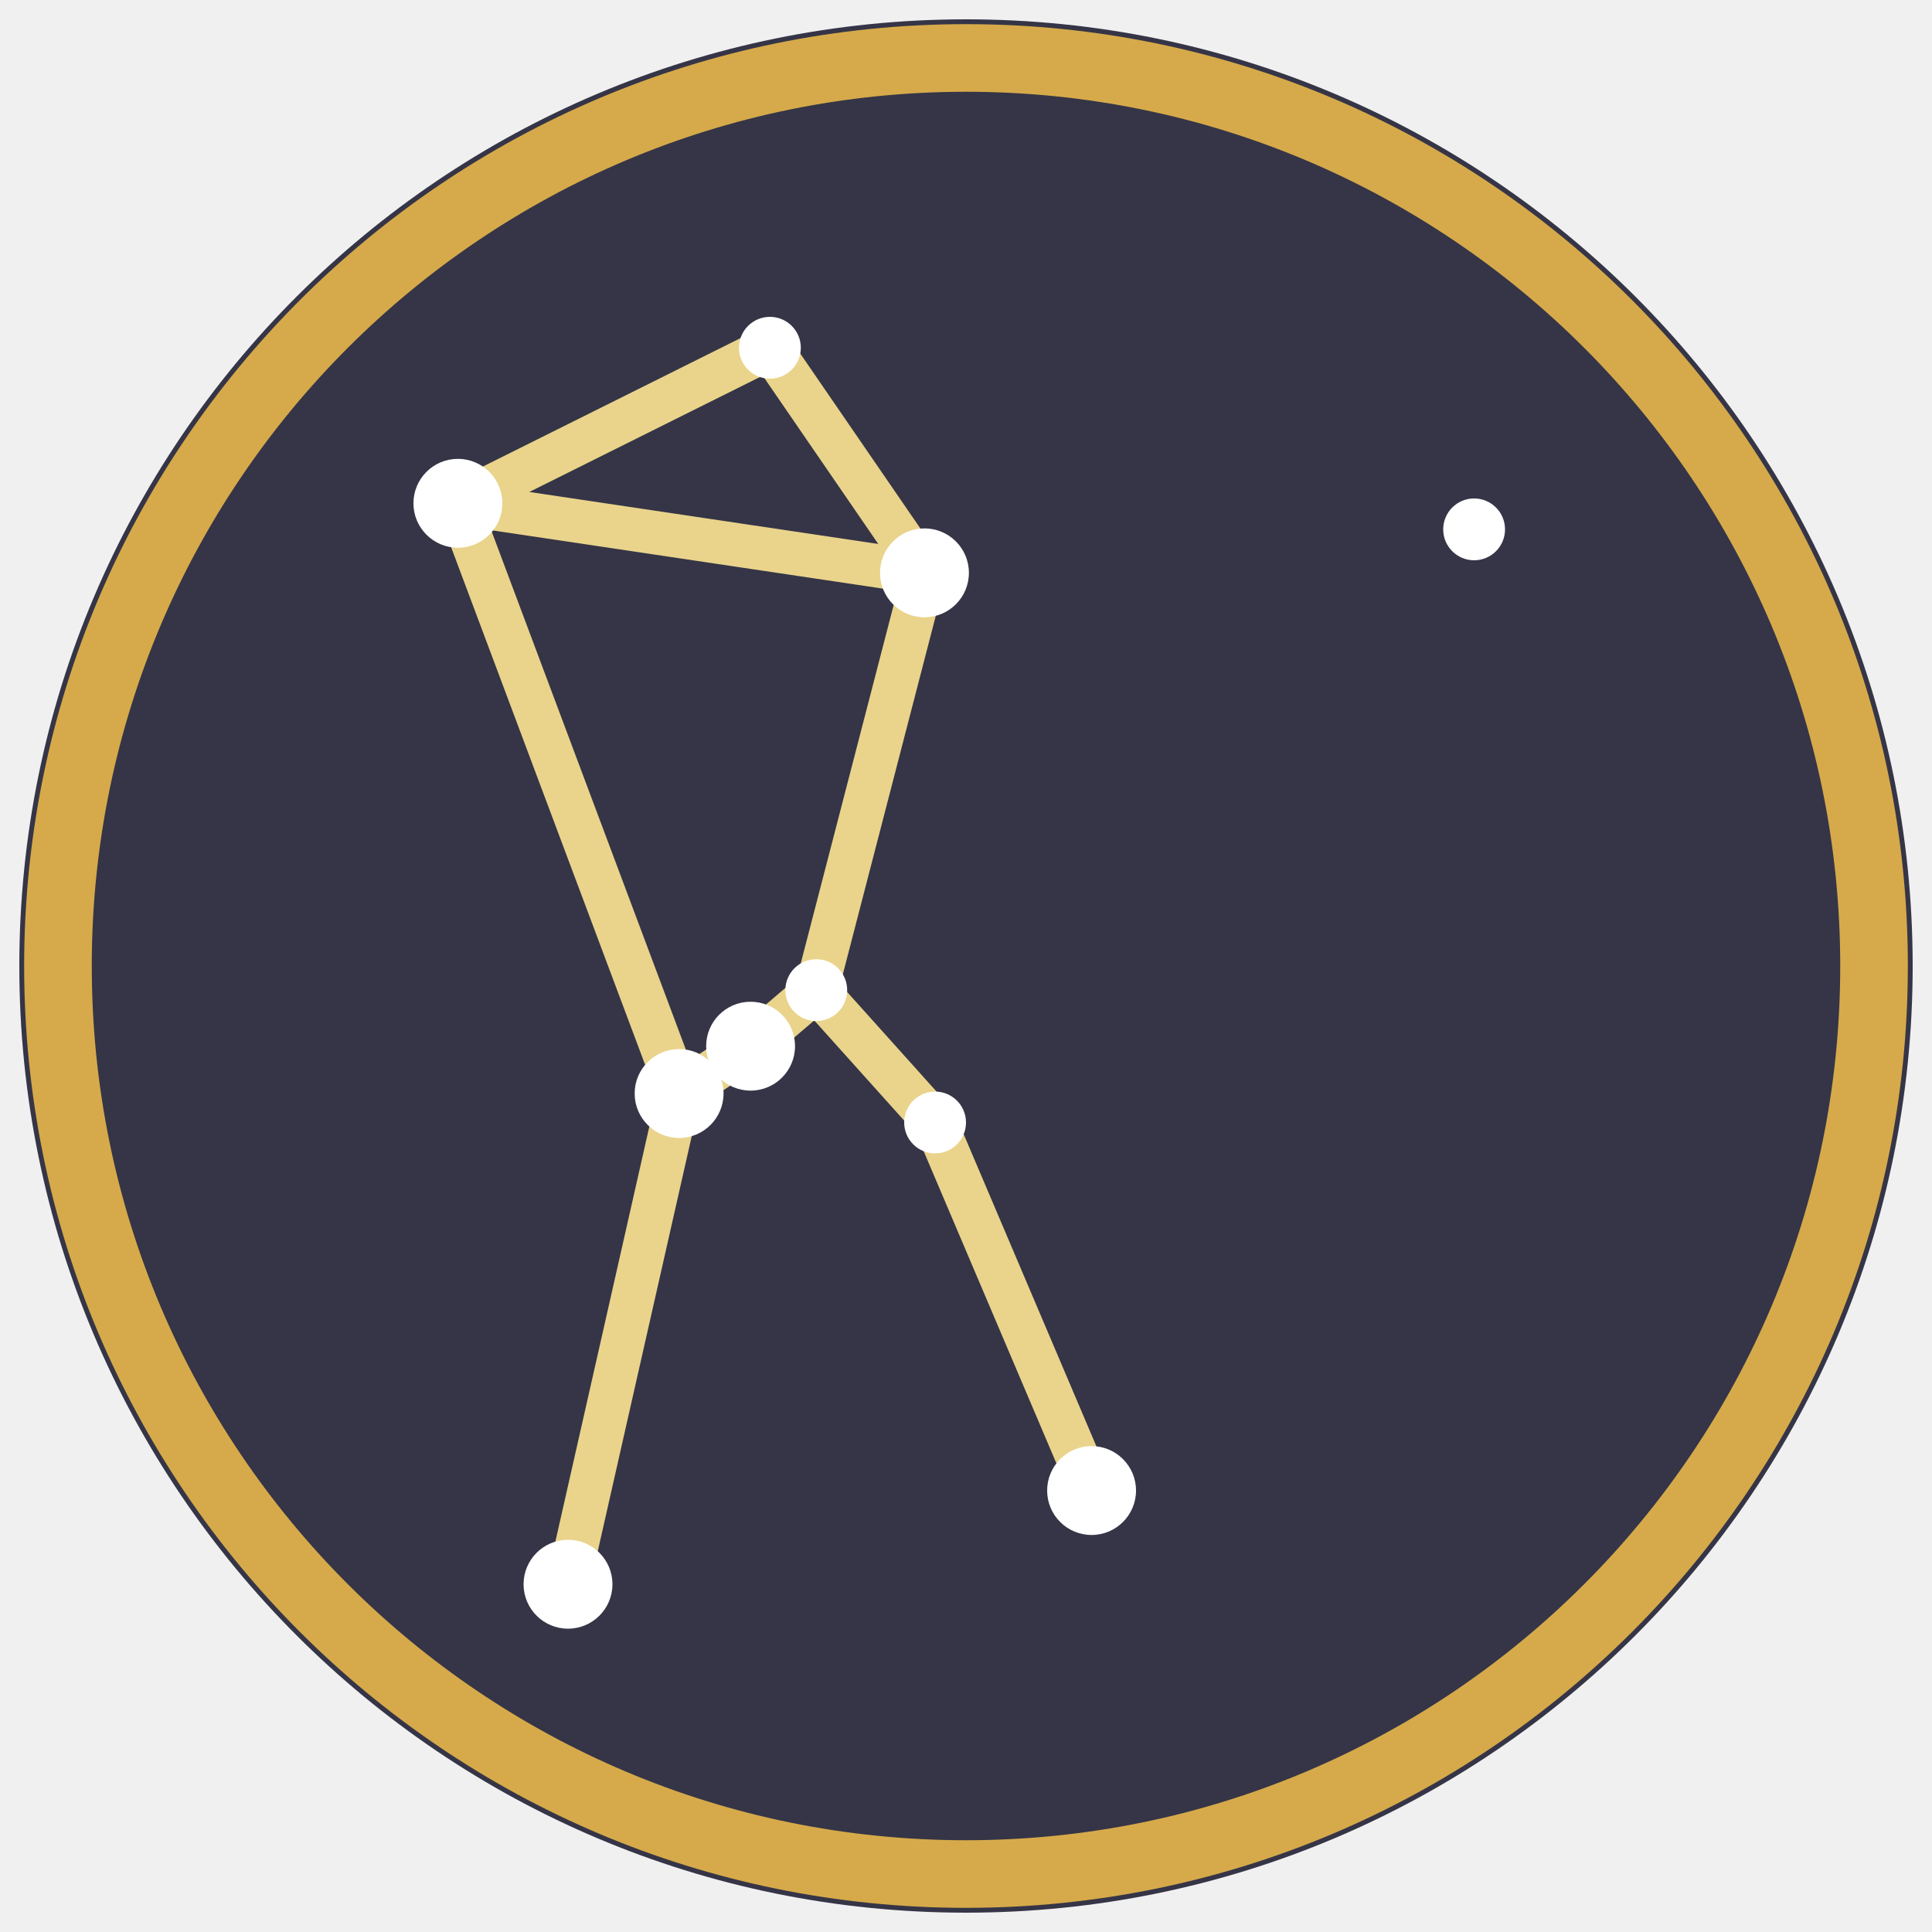
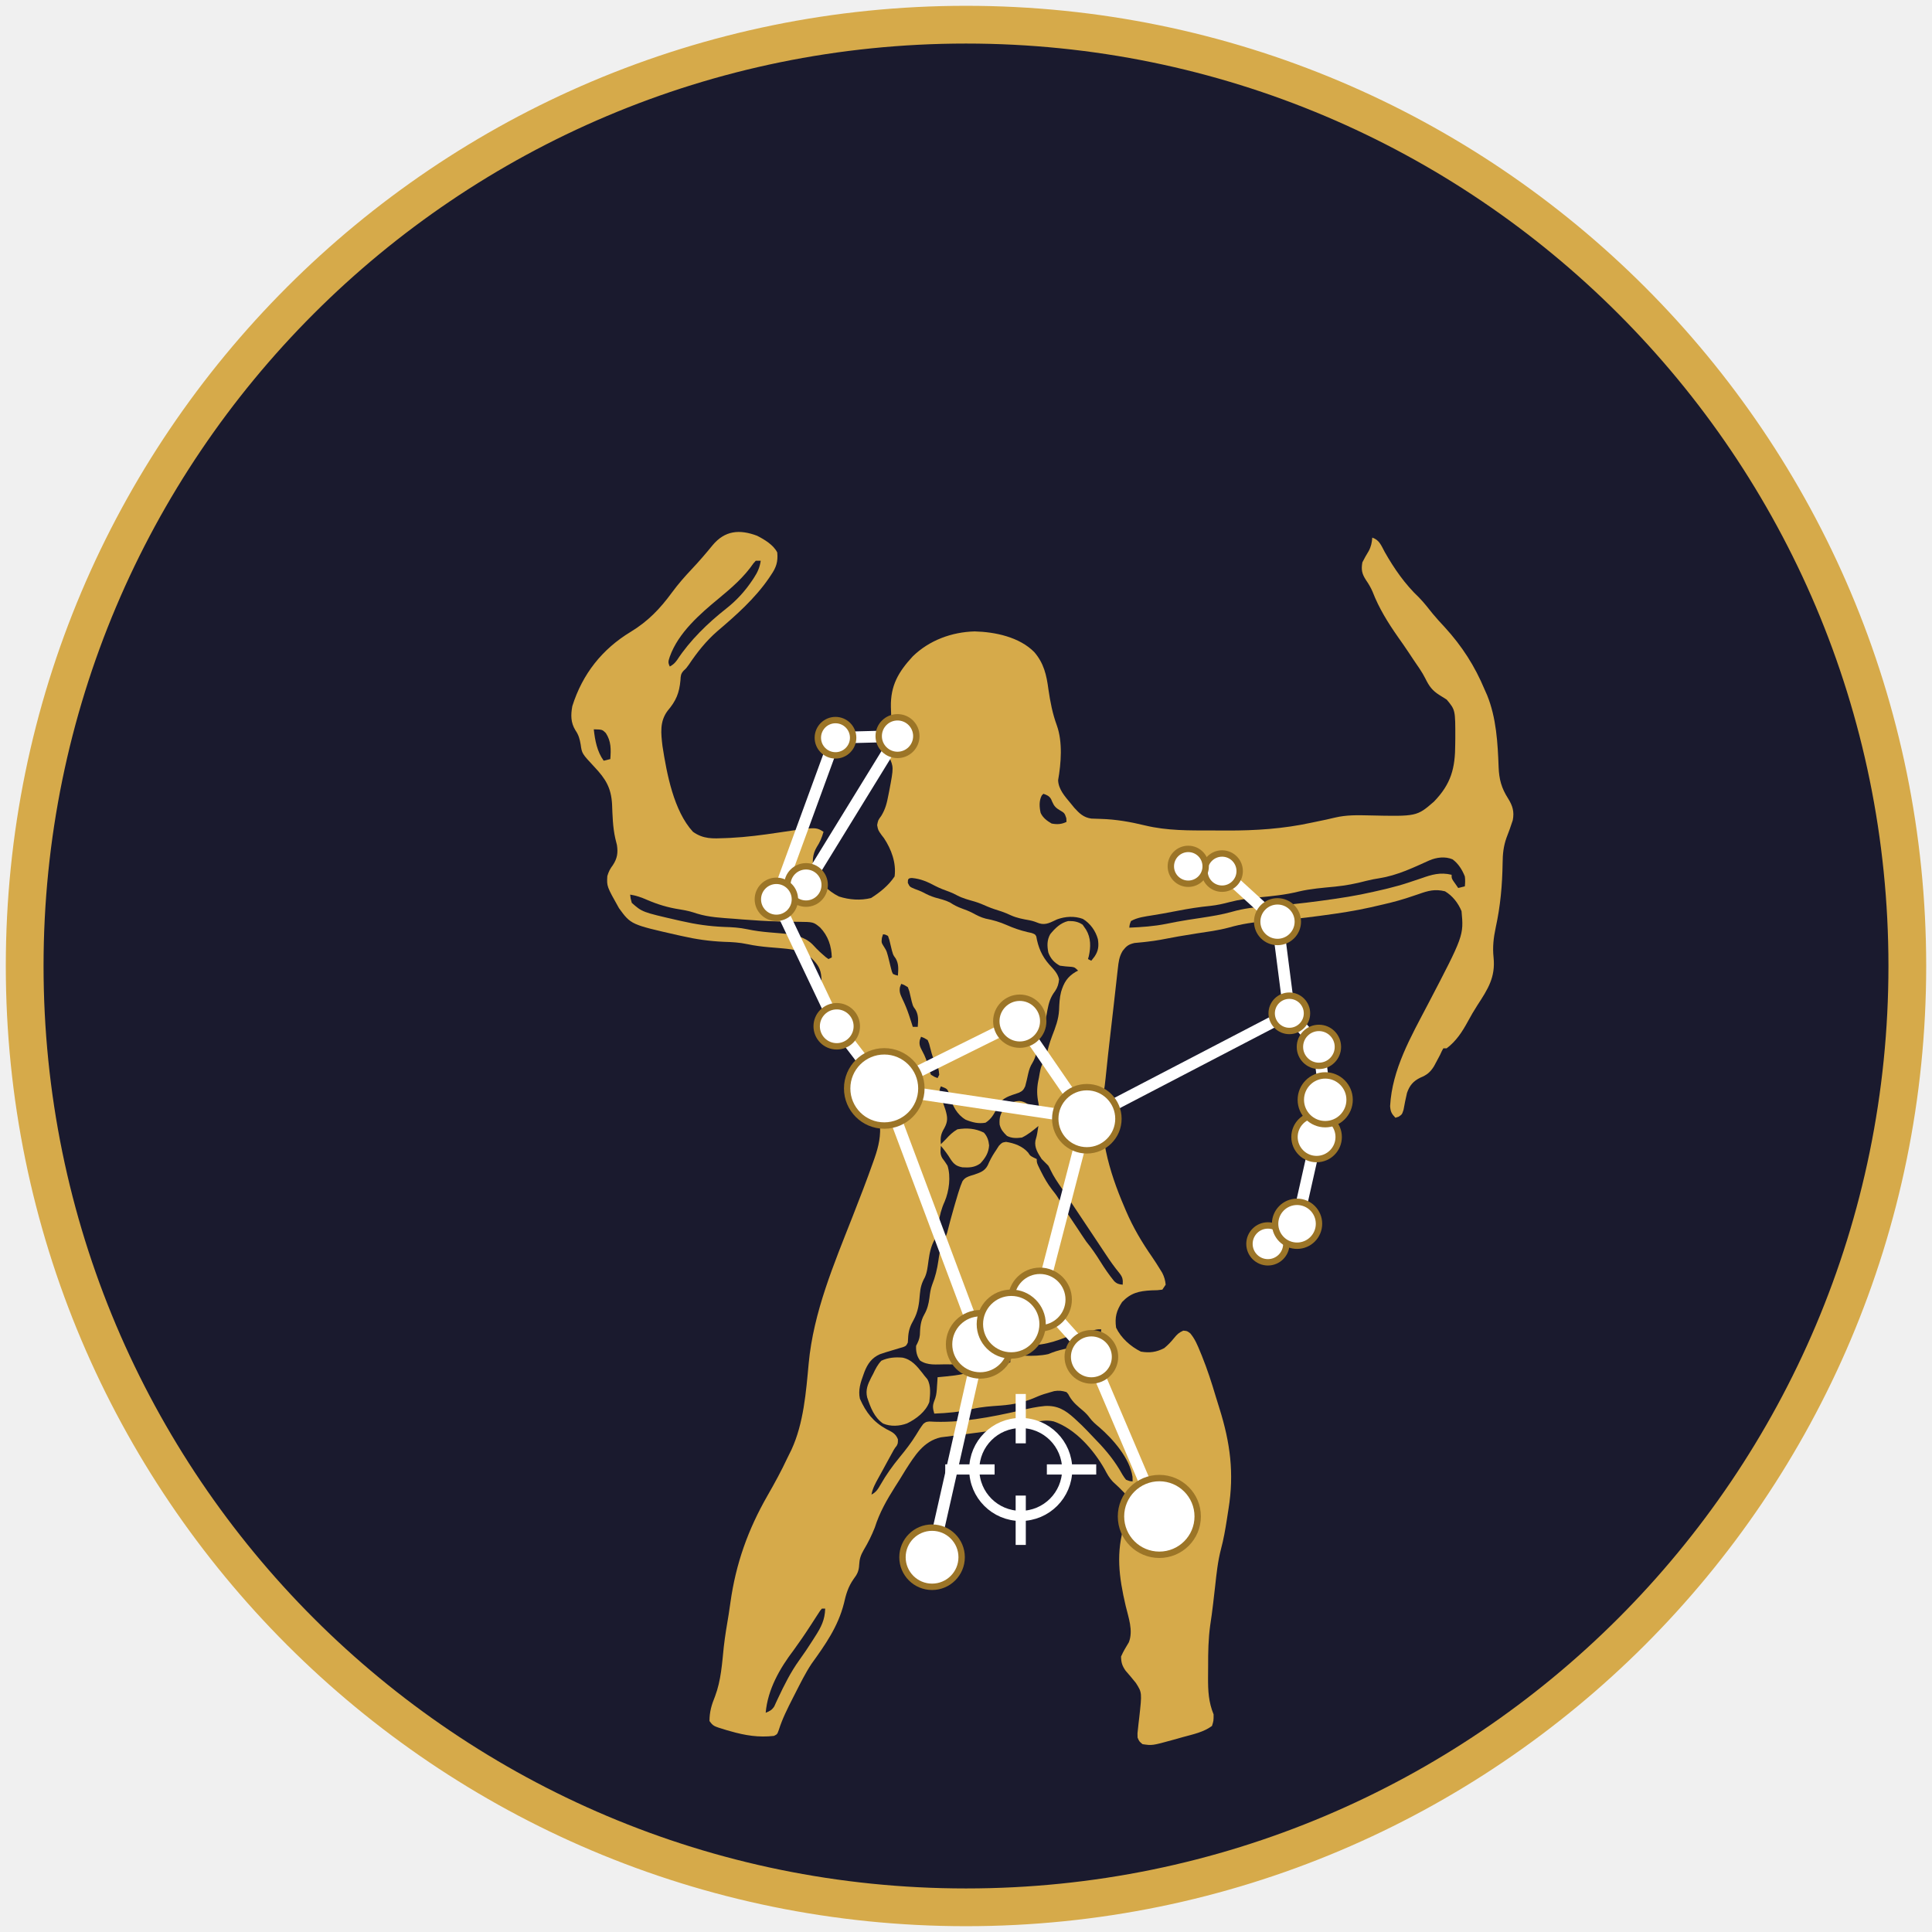
- <svg xmlns="http://www.w3.org/2000/svg" viewBox="0 0 200 200" role="img" aria-label="Midnight Orion mission mark">
-   <circle cx="100" cy="100" r="98" fill="#353547" />
-   <circle cx="100" cy="100" r="94" fill="none" stroke="#d6aa4a" stroke-width="7" />
-   <g stroke="#f3dc8f" stroke-width="4.5" stroke-linecap="round" opacity="0.95">
-     <line x1="47.4" y1="52.1" x2="95.7" y2="59.3" />
-     <line x1="113.0" y1="154.3" x2="96.8" y2="116.2" />
-     <line x1="96.8" y1="116.2" x2="84.5" y2="102.5" />
-     <line x1="84.5" y1="102.5" x2="95.7" y2="59.3" />
-     <line x1="95.7" y1="59.3" x2="79.7" y2="36.0" />
-     <line x1="79.7" y1="36.0" x2="47.4" y2="52.1" />
-     <line x1="47.4" y1="52.1" x2="70.3" y2="113.2" />
-     <line x1="70.3" y1="113.2" x2="58.8" y2="164.0" />
-     <line x1="70.3" y1="113.2" x2="77.7" y2="108.3" />
-     <line x1="77.7" y1="108.3" x2="84.5" y2="102.5" />
+ <svg xmlns="http://www.w3.org/2000/svg" viewBox="16.729 16.729 66.542 66.542" role="img" aria-label="Midnight Orion mission image">
+   <defs>
+     <clipPath id="mi-midnight-orion">
+       <circle cx="50.0" cy="50.0" r="32.671" />
+     </clipPath>
+   </defs>
+   <g clip-path="url(#mi-midnight-orion)">
+     <g>
+       <path fill-rule="evenodd" fill="#d6aa4a" d="M43.800 1.750 a6.2 6.2 0 1 0 12.4 0 a6.2 6.2 0 1 0 -12.4 0 Z M46.600 1.750 a3.4 3.4 0 1 1 6.8 0 a3.4 3.4 0 1 1 -6.8 0 Z" />
+       <path fill="#d6aa4a" d="M 44.207 3.960 L 44.252 4.095 L 44.285 4.233 L 44.305 4.374 L 44.312 4.516 L 44.307 4.658 L 44.290 4.799 L 44.260 4.937 L 44.217 5.073 L 44.163 5.204 L 44.098 5.330 L 44.021 5.450 L 43.935 5.563 L 43.838 5.667 L 43.733 5.762 L 43.620 5.848 L 43.499 5.923 L 43.373 5.988 L 43.241 6.041 L 43.105 6.081 L 42.966 6.110 L 42.966 6.110 L 43.082 6.092 L 43.199 6.073 L 43.315 6.056 L 43.432 6.038 L 43.549 6.021 L 43.665 6.004 L 43.782 5.987 L 43.899 5.971 L 44.016 5.955 L 44.133 5.939 L 44.250 5.923 L 44.367 5.908 L 44.484 5.894 L 44.601 5.879 L 44.718 5.865 L 44.835 5.851 L 44.953 5.837 L 45.070 5.824 L 45.187 5.811 L 45.304 5.799 L 45.304 5.799 L 45.235 5.717 L 45.167 5.633 L 45.100 5.549 L 45.035 5.463 L 44.971 5.377 L 44.909 5.289 L 44.848 5.200 L 44.789 5.110 L 44.732 5.019 L 44.676 4.927 L 44.622 4.834 L 44.569 4.740 L 44.518 4.646 L 44.468 4.550 L 44.421 4.454 L 44.374 4.356 L 44.330 4.258 L 44.287 4.160 L 44.246 4.060 L 44.207 3.960 Z M 55.793 3.960 L 55.748 4.095 L 55.715 4.233 L 55.695 4.374 L 55.688 4.516 L 55.693 4.658 L 55.710 4.799 L 55.740 4.937 L 55.783 5.073 L 55.837 5.204 L 55.902 5.330 L 55.979 5.450 L 56.065 5.563 L 56.162 5.667 L 56.267 5.762 L 56.380 5.848 L 56.501 5.923 L 56.627 5.988 L 56.759 6.041 L 56.895 6.081 L 57.034 6.110 L 57.034 6.110 L 56.918 6.092 L 56.801 6.073 L 56.685 6.056 L 56.568 6.038 L 56.451 6.021 L 56.335 6.004 L 56.218 5.987 L 56.101 5.971 L 55.984 5.955 L 55.867 5.939 L 55.750 5.923 L 55.633 5.908 L 55.516 5.894 L 55.399 5.879 L 55.282 5.865 L 55.165 5.851 L 55.047 5.837 L 54.930 5.824 L 54.813 5.811 L 54.696 5.799 L 54.696 5.799 L 54.765 5.717 L 54.833 5.633 L 54.900 5.549 L 54.965 5.463 L 55.029 5.377 L 55.091 5.289 L 55.152 5.200 L 55.211 5.110 L 55.268 5.019 L 55.324 4.927 L 55.378 4.834 L 55.431 4.740 L 55.482 4.646 L 55.532 4.550 L 55.579 4.454 L 55.626 4.356 L 55.670 4.258 L 55.713 4.160 L 55.754 4.060 L 55.793 3.960 Z" />
+       <circle cx="50.0" cy="50.0" r="44.45" fill="#d6aa4a" />
+       <circle cx="50.0" cy="50.0" r="40.894" fill="#1a1a2e" />
+       <circle cx="50.0" cy="50.0" r="32.671" fill="#d6aa4a" />
+       <circle cx="50.0" cy="50.0" r="32.004" fill="#1a1a2e" />
+     </g>
+     <defs>
+       <clipPath id="field">
+         <circle cx="50.0" cy="50.0" r="31.804" />
+       </clipPath>
+       <path id="topArc" d="M13.800 50.000 A36.200 36.200 0 0 1 86.200 50.000" fill="none" />
+       <path id="botArc" d="M11.950 50.000 A38.050 38.050 0 0 0 88.050 50.000" fill="none" />
+     </defs>
+     <g clip-path="url(#field)">
+       <g transform="translate(17.996 17.996) scale(0.056927)" fill="#d6aa4a" fill-rule="evenodd" stroke="none" stroke-width="7.38" stroke-linejoin="round">
+         <path d="M0 0 C4.47 2.28 9.92 5.53 12.21 10.12 C12.74 15.79 11.55 19.23 8.4 23.81 C8 24.42 7.59 25.02 7.18 25.64 C-1.34 38.04 -12.65 48.06 -24.04 57.75 C-30.83 63.67 -36.26 70.49 -41.25 77.96 C-42.79 80.12 -42.79 80.12 -44.45 81.65 C-46.2 83.58 -46.21 84.81 -46.35 87.38 C-47.05 95.2 -49.05 99.94 -54.13 105.91 C-59.04 112.47 -58.13 119.59 -57.22 127.33 C-54.64 143.89 -50.46 166.44 -38.79 179.12 C-32.45 183.61 -26.84 183.24 -19.35 182.94 C-18.83 182.92 -18.83 182.92 -16.19 182.81 C-6.38 182.32 3.27 181.05 12.97 179.59 C35.5 176.19 35.5 176.19 40.21 179.12 C39.19 182.63 38.1 185.3 36.09 188.38 C33.48 192.82 33.32 197.11 34.21 202.12 C36.91 209.03 42.93 215.04 49.56 218.27 C55.81 220.29 62.6 220.78 68.96 219.19 C74.47 215.69 79.57 211.58 83.21 206.12 C84.27 197.96 81.28 189.75 76.77 182.95 C76.31 182.37 75.86 181.79 75.4 181.19 C73.21 178.12 73.21 178.12 72.65 175.06 C73.21 172.12 73.21 172.12 75.11 169.52 C77.68 165.37 78.55 161.63 79.46 156.88 C79.63 156.03 79.8 155.19 79.97 154.32 C82.7 139.92 82.7 139.92 79.65 133.38 C77.98 129.61 78.11 128.03 79.21 124.12 C79.56 123.36 79.9 122.59 80.26 121.8 C81.32 118.81 81.38 116.67 81.27 113.52 C81.24 112.45 81.22 111.39 81.19 110.29 C81.12 108.07 81.04 105.86 80.96 103.65 C80.69 90.59 85.5 82.43 94.14 73.03 C104.14 63.24 117.8 58.25 131.65 57.88 C144.02 58.19 158.67 61.26 167.69 70.37 C173.51 77.1 175.15 84.32 176.27 92.94 C177.4 100.59 178.72 107.57 181.39 114.82 C184.95 124.85 183.95 137.58 182.14 147.88 C182.32 153.41 186.27 157.73 189.65 161.81 C190.41 162.74 191.17 163.68 191.96 164.64 C195.05 168.05 197.58 170.45 202.21 171.12 C204.07 171.2 205.93 171.27 207.79 171.31 C217.12 171.57 225.83 173.1 234.89 175.31 C248.18 178.49 261.51 178.31 275.1 178.31 C278.18 178.31 281.25 178.33 284.33 178.35 C301.6 178.4 318.43 177.3 335.34 173.62 C336.35 173.41 337.37 173.2 338.42 172.98 C339.43 172.77 340.43 172.56 341.47 172.34 C342.44 172.14 343.42 171.94 344.42 171.73 C346.17 171.35 347.91 170.95 349.64 170.52 C356.57 168.88 363.27 169.03 370.36 169.2 C399.12 169.85 399.12 169.85 409.5 160.89 C419.96 150.08 422.39 140.63 422.4 125.88 C422.41 124.78 422.42 123.69 422.44 122.56 C422.47 105.4 422.47 105.4 417.21 99.12 C415.77 98.18 414.31 97.27 412.84 96.38 C408.5 93.64 406.61 91.03 404.38 86.48 C402.38 82.45 399.74 78.84 397.21 75.12 C396.23 73.65 395.25 72.17 394.27 70.69 C392.18 67.54 390.03 64.45 387.84 61.38 C381.68 52.58 376.26 43.88 372.38 33.84 C371.27 31.25 369.99 29.13 368.4 26.81 C365.98 23.08 365.42 20.64 366.21 16.12 C367.37 13.76 368.67 11.53 370.03 9.28 C371.49 6.61 371.98 4.15 372.21 1.12 C376.59 2.59 377.66 6.02 379.77 9.88 C385.53 20 391.96 29.28 400.45 37.34 C403.49 40.43 406.12 43.87 408.83 47.25 C411.16 50.06 413.59 52.72 416.09 55.38 C426.58 66.88 434.21 78.78 440.21 93.12 C440.7 94.24 441.2 95.36 441.71 96.5 C447.26 110.19 448.12 125.38 448.65 140 C448.93 147.41 450.39 152.7 454.36 158.93 C457.16 163.42 458.2 166.95 457.21 172.12 C456.06 175.72 454.78 179.24 453.4 182.76 C451.61 187.81 451.1 192.58 451.07 197.92 C450.87 211.41 449.75 223.96 446.87 237.14 C445.57 243.33 444.93 248.83 445.59 255.12 C446.82 267.13 442.18 274.27 435.83 284.02 C433.76 287.22 431.87 290.48 430.06 293.83 C426.64 300.13 423 305.75 417.21 310.12 C416.55 310.12 415.89 310.12 415.21 310.12 C414.24 311.84 414.24 311.84 413.21 314.12 C412.41 315.65 411.6 317.17 410.77 318.69 C410.36 319.45 409.95 320.22 409.53 321 C407.28 324.62 405.19 326.28 401.27 327.88 C396.95 330 394.79 332.58 393.21 337.12 C392.42 340.52 391.72 343.9 391.12 347.33 C390.21 350.12 390.21 350.12 388.12 351.51 C387.8 351.61 387.8 351.61 386.21 352.12 C383.91 349.73 383.23 348.44 383 345.08 C384.21 322.76 395.59 303.14 405.7 283.8 C427.58 241.91 427.58 241.91 426.21 227.12 C424.15 222.19 420.82 217.87 416.21 215.12 C410.08 213.61 406.01 214.77 400.27 216.81 C398.58 217.38 396.89 217.94 395.2 218.5 C394.36 218.78 393.52 219.06 392.66 219.34 C386.6 221.28 380.41 222.72 374.21 224.12 C373.23 224.35 372.25 224.58 371.24 224.81 C361.7 226.96 352.14 228.4 342.46 229.69 C341.66 229.8 340.85 229.91 340.02 230.02 C329.66 231.42 319.34 232.53 308.9 233.19 C300.69 233.71 293.38 234.8 285.46 237.05 C278.9 238.83 272.14 239.66 265.43 240.69 C258.21 241.8 251.04 243.07 243.88 244.48 C241.25 244.94 238.69 245.32 236.05 245.61 C235.36 245.69 234.68 245.77 233.97 245.85 C232.09 246.05 230.2 246.23 228.32 246.4 C224.7 247.24 223.48 248.22 221.21 251.12 C219.05 254.65 218.7 257.97 218.25 262.04 C218.17 262.72 218.09 263.4 218.01 264.1 C217.76 266.31 217.52 268.53 217.27 270.75 C217.1 272.29 216.93 273.83 216.75 275.37 C216.4 278.48 216.05 281.59 215.7 284.7 C215.14 289.75 214.55 294.8 213.96 299.85 C212.86 309.28 211.8 318.72 210.86 328.17 C210.55 331.15 210.22 334.1 209.68 337.05 C206.04 360.87 212.87 384.44 222.21 406.12 C222.37 406.51 222.37 406.51 223.19 408.44 C227.51 418.53 232.82 427.48 239.08 436.48 C240.71 438.86 242.26 441.29 243.77 443.75 C244.23 444.48 244.68 445.22 245.15 445.98 C246.35 448.41 246.96 450.42 247.21 453.12 C246.55 454.12 245.89 455.11 245.21 456.12 C242.23 456.5 242.23 456.5 238.59 456.56 C231.05 456.96 226.09 458.1 220.84 463.62 C217.4 468.91 216.35 472.82 217.21 479.12 C220.24 485.44 225.98 490.51 232.21 493.62 C237.52 494.51 241.55 493.99 246.34 491.5 C248.71 489.54 250.37 487.8 252.27 485.44 C254.17 483.15 255.07 482.19 257.84 480.94 C260.21 481.12 260.21 481.12 262.12 482.6 C264.94 486.01 266.43 489.61 268.09 493.69 C268.43 494.53 268.78 495.37 269.14 496.23 C272.38 504.25 275.02 512.4 277.48 520.69 C278.23 523.2 279.02 525.7 279.81 528.2 C286.27 548.83 288.71 567.22 285.24 588.7 C284.9 590.82 284.57 592.95 284.25 595.07 C283.31 601.16 282.27 607.16 280.67 613.12 C278.74 620.46 277.98 627.92 277.15 635.44 C276.91 637.55 276.66 639.66 276.42 641.76 C276.26 643.17 276.1 644.57 275.94 645.97 C275.43 650.49 274.79 654.99 274.11 659.49 C273.03 667.52 272.87 675.47 272.9 683.57 C272.9 686.02 272.87 688.47 272.85 690.91 C272.82 698.87 273.15 705.67 276.21 713.12 C276.21 717 276.21 717 275.21 720.12 C270.05 723.88 263.96 725.11 257.88 726.77 C255.91 727.31 253.94 727.87 251.98 728.43 C239.04 732 239.04 732 233.21 731.12 C231.2 729.46 231.2 729.46 230.21 727.12 C230.1 724.6 230.1 724.6 230.46 721.75 C230.57 720.7 230.69 719.64 230.8 718.56 C230.94 717.43 231.07 716.29 231.21 715.12 C232.9 699.94 232.9 699.94 229.21 694.12 C227.17 691.59 225.11 689.09 222.95 686.65 C220.87 683.64 220.3 681.78 220.21 678.12 C221.55 675.03 223.22 672.3 224.96 669.42 C227.68 662.26 224.69 654.54 222.99 647.34 C218.9 629.82 216.99 615.05 222.43 597.7 C224.05 592.49 225.02 587.59 224.21 582.12 C222.82 579.64 222.82 579.64 220.96 577.81 C220.66 577.51 220.66 577.51 219.13 575.95 C217.82 574.7 216.49 573.46 215.16 572.23 C212.99 569.88 211.74 567.59 210.27 564.75 C203.53 552.93 192.59 540.33 179.47 535.85 C174.78 534.78 170.98 535.64 166.4 536.81 C164.7 537.21 163.01 537.59 161.31 537.98 C160.45 538.18 159.6 538.37 158.72 538.58 C154.95 539.4 151.15 540.04 147.34 540.62 C146.59 540.74 145.84 540.86 145.07 540.98 C139.98 541.75 134.88 542.43 129.78 543.09 C129.13 543.18 129.13 543.18 125.84 543.61 C123.25 543.95 120.67 544.28 118.08 544.59 C116.89 544.75 115.7 544.9 114.47 545.06 C113.41 545.2 112.35 545.33 111.25 545.46 C100.69 547.76 95.37 556.6 89.84 565.19 C88.62 567.16 87.42 569.14 86.21 571.12 C85.3 572.56 84.39 574 83.47 575.43 C78.39 583.47 74.08 591.01 71.21 600.12 C69.32 604.86 67.15 609.26 64.52 613.62 C62.72 616.76 61.95 619.02 61.77 622.62 C61.58 626.4 60.61 628.3 58.34 631.29 C55.04 636.05 53.79 640.47 52.52 646.06 C48.94 660.1 41.25 670.96 32.89 682.58 C29.21 688.16 26.25 694.18 23.21 700.12 C22.64 701.24 22.07 702.36 21.48 703.51 C18.33 709.72 15.24 715.85 13.15 722.5 C12.21 725.12 12.21 725.12 10.21 726.12 C0.97 727.17 -7.15 725.86 -16.04 723.31 C-16.96 723.05 -17.87 722.79 -18.82 722.52 C-26.49 720.2 -26.49 720.2 -28.79 717.12 C-28.79 711.5 -27.52 707.31 -25.41 702.12 C-21.78 692.46 -21.2 682.38 -20.13 672.17 C-19.39 665.54 -18.25 658.97 -17.15 652.39 C-16.78 650.1 -16.46 647.8 -16.14 645.5 C-12.84 621.86 -5.53 601.4 6.31 580.73 C10.61 573.24 14.72 565.73 18.37 557.9 C19.17 556.21 20.01 554.54 20.85 552.87 C28.18 536.91 29.62 518.14 31.22 500.81 C34.12 469.61 46.55 440.56 57.89 411.64 C62.15 400.77 66.37 389.9 70.25 378.89 C70.53 378.08 70.82 377.26 71.12 376.42 C73.58 369.34 75.08 362.66 74.21 355.12 C72.36 351.5 70.47 349.36 67.46 346.62 C65.21 344.12 65.21 344.12 64.65 341.31 C65.17 338.34 65.87 336.67 67.27 334.06 C68.54 331.65 69.2 330.25 69.46 327.5 C68.04 324.8 66.89 324.11 64.4 322.44 C60.03 319.42 58.8 316.5 57.14 311.57 C56.22 309.16 55.2 307.61 53.59 305.62 C50.88 302.15 50.32 298.77 49.77 294.46 C49.12 291.73 47.91 290.34 46.21 288.12 C45.4 285.76 45.4 285.76 44.77 283.25 C43.85 279.9 43.13 278.01 41.09 275.12 C39.1 271.95 39.01 270.86 38.9 267.25 C38.57 262.03 36.73 259.42 33.11 255.75 C27.84 251.24 22.19 250.22 15.48 249.66 C14.59 249.58 13.71 249.5 12.79 249.42 C10.97 249.27 9.14 249.11 7.31 248.96 C2.84 248.57 -1.5 248.03 -5.89 247.09 C-10.59 246.09 -15.12 245.81 -19.91 245.69 C-28.77 245.32 -37.13 244.12 -45.79 242.12 C-46.55 241.95 -47.32 241.78 -48.1 241.61 C-76.35 235.21 -76.35 235.21 -83.54 225.34 C-90.96 212.14 -90.96 212.14 -90.61 205.93 C-89.81 203.19 -88.93 201.51 -87.23 199.25 C-84.59 195.23 -84.07 191.87 -84.79 187.12 C-85.1 185.8 -85.43 184.48 -85.77 183.16 C-87.33 176.3 -87.45 169.28 -87.74 162.28 C-88.34 152.35 -91.69 147.03 -98.41 139.88 C-105.96 131.79 -105.96 131.79 -106.73 126.31 C-107.31 122.91 -107.96 120.53 -109.91 117.69 C-112.79 112.97 -112.75 108.47 -111.79 103.12 C-105.67 83.66 -93.74 68.59 -76.45 58.13 C-65.98 51.78 -58.7 44.17 -51.48 34.31 C-47.76 29.26 -43.76 24.69 -39.46 20.14 C-35.07 15.49 -30.93 10.66 -26.89 5.71 C-19.46 -3.19 -10.63 -3.99 0 0 Z " transform="translate(435.79,301.88)" />
+       </g>
+       <g transform="translate(17.996 17.996) scale(0.056927)" fill="#1a1a2e">
+         <path d="M0 0 C0.99 0 1.98 0 3 0 C2.43 3.98 1.12 6.93 -1.06 10.25 C-1.37 10.73 -1.69 11.2 -2.01 11.7 C-6.5 18.41 -11.6 24.02 -17.94 29 C-29.01 37.71 -39.83 48.19 -47.55 60 C-48.92 61.89 -49.97 62.89 -52 64 C-53.28 61.43 -52.85 60.7 -52 58 C-46.83 43.54 -33.8 32.23 -22.28 22.72 C-14.52 16.32 -7.13 9.9 -1.4 1.58 C-0.94 1.06 -0.48 0.54 0 0 Z " transform="translate(435.00,317.00)" />
+         <path d="M0 0 C5.11 0.12 5.11 0.12 7.29 2.27 C10.56 7.29 10.42 12.18 10 18 C8.68 18.33 7.36 18.66 6 19 C2.01 13.54 0.7 6.6 0 0 Z " transform="translate(337.00,419.00)" />
+         <path d="M0 0 C2.1 0.72 3.63 1.32 4.72 3.33 C4.94 3.84 5.15 4.35 5.38 4.88 C6.53 7.53 7.63 8.61 10.12 10.06 C12.68 11.56 12.91 11.73 13.88 14.75 C13.9 15.12 13.9 15.12 14 17 C11 18.5 8.29 18.62 5 18 C2.23 16.4 -0.31 14.52 -1.65 11.55 C-2.44 8.02 -2.68 4.31 -1 1.06 C-0.67 0.71 -0.34 0.36 0 0 Z " transform="translate(609.00,458.00)" />
+         <path d="M0 0 C3.5 2.53 5.88 6.37 7.45 10.35 C7.74 12.48 7.66 14.19 7.45 16.35 C6.79 16.51 6.79 16.51 3.45 17.35 C2.78 16.39 2.11 15.43 1.45 14.47 C1.08 13.94 0.71 13.41 0.32 12.86 C-0.55 11.35 -0.55 11.35 -0.55 9.35 C-7.44 7.7 -12.5 9.21 -19.05 11.54 C-21.01 12.2 -22.97 12.85 -24.93 13.5 C-25.17 13.58 -25.17 13.58 -26.39 13.99 C-30.57 15.38 -34.77 16.55 -39.05 17.6 C-39.61 17.74 -40.17 17.87 -40.75 18.02 C-42.68 18.48 -44.61 18.91 -46.55 19.35 C-47.01 19.46 -47.48 19.56 -47.96 19.67 C-58 22 -68.09 23.55 -78.3 24.91 C-79.11 25.02 -79.91 25.13 -80.74 25.24 C-91.1 26.64 -101.43 27.76 -111.86 28.41 C-119.28 28.88 -126.27 29.69 -133.43 31.74 C-139.56 33.47 -145.77 34.45 -152.05 35.41 C-152.59 35.49 -153.14 35.58 -153.7 35.66 C-154.24 35.74 -154.77 35.83 -155.33 35.91 C-156.4 36.07 -157.47 36.24 -158.54 36.4 C-159.06 36.48 -159.59 36.56 -160.12 36.64 C-164.5 37.32 -168.84 38.16 -173.18 39.04 C-180.6 40.52 -188 41.03 -195.55 41.35 C-195.36 39.47 -195.36 39.47 -194.55 37.35 C-190.59 35.13 -186.17 34.63 -181.74 33.91 C-180.21 33.65 -178.69 33.4 -177.16 33.14 C-176.39 33.01 -175.62 32.88 -174.83 32.74 C-172.03 32.26 -169.24 31.72 -166.46 31.17 C-159.82 29.87 -153.21 28.83 -146.48 28.17 C-142.51 27.74 -138.75 26.91 -134.9 25.88 C-128.94 24.31 -123.03 23.58 -116.91 23.01 C-108.83 22.25 -100.88 21.45 -92.99 19.47 C-85.84 17.79 -78.44 17.24 -71.14 16.53 C-64.65 15.87 -58.51 14.72 -52.21 13.03 C-49.52 12.34 -46.87 11.85 -44.13 11.42 C-33.42 9.7 -23.86 5.09 -14.05 0.67 C-9.67 -1.21 -4.49 -1.89 0 0 Z " transform="translate(856.55,497.65)" />
+         <path d="M0 0 C5.36 0.5 9.33 2.27 14.05 4.79 C16.87 6.24 19.73 7.32 22.71 8.38 C24.36 9 25.84 9.72 27.38 10.55 C30.78 12.33 34.39 13.25 38.06 14.3 C40.72 15.12 43.19 16.16 45.73 17.3 C48.53 18.49 51.43 19.37 54.32 20.3 C56.27 20.97 58.08 21.75 59.94 22.62 C63.55 24.23 67.22 24.89 71.1 25.57 C73.23 26 75 26.62 77 27.43 C81.11 28.7 84.08 26.71 87.82 25.03 C92.81 23.22 98.35 22.89 103.39 24.75 C107.89 27.44 111.13 32.01 112.5 37.05 C113.11 41.13 112.83 44.03 110.5 47.49 C109.85 48.36 109.19 49.22 108.5 50.05 C107.84 49.72 107.18 49.39 106.5 49.05 C106.66 48.48 106.82 47.92 106.99 47.33 C108.24 41.8 108.32 36.22 105.34 31.27 C105.07 30.87 104.79 30.47 104.5 30.05 C104.3 29.76 104.3 29.76 103.25 28.24 C100.49 26.37 97.82 25.96 94.5 26.05 C89.89 27.13 86.54 30.43 83.64 34.02 C81.62 37.64 81.75 41.06 82.5 45.05 C83.77 48.69 86.12 51.27 89.5 53.05 C91.83 53.41 94.13 53.62 96.48 53.75 C98.5 54.05 98.5 54.05 100.5 56.05 C100.04 56.29 99.59 56.52 99.11 56.76 C93.98 59.81 91.88 63.33 90.2 68.97 C89.27 72.62 89.15 76.26 89 80 C88.68 85.63 86.8 90.46 84.77 95.68 C83.23 99.65 82.19 103.71 81.18 107.85 C80.5 110.05 80.5 110.05 79.52 111.47 C77.71 114.29 77.42 117.55 76.82 120.8 C76.67 121.5 76.53 122.19 76.38 122.9 C75.5 127.56 75.56 131.42 76.5 136.05 C76.69 137.2 76.88 138.35 77.07 139.49 C77.21 140.34 77.36 141.18 77.5 142.05 C75.5 142.05 75.5 142.05 74.36 141.03 C73.95 140.59 73.55 140.14 73.13 139.68 C70.59 137.08 68.68 135.24 64.91 134.92 C60.97 135.08 58.8 136.29 56.07 139.12 C53.52 142.44 52.71 145.02 53.04 149.19 C53.82 152.29 55.22 153.83 57.5 156.05 C60.47 157.54 63.24 157.45 66.5 157.05 C70.25 155.27 73.32 152.69 76.5 150.05 C76.36 150.92 76.22 151.79 76.07 152.68 C75.98 153.23 75.9 153.78 75.81 154.35 C75.5 156.05 75.5 156.05 74.69 158.93 C73.98 163.15 76.27 166.62 78.5 170.05 C79.82 171.41 81.15 172.74 82.5 174.05 C83.21 175.31 83.21 175.31 83.88 176.74 C85.7 180.63 88.11 184.06 90.52 187.6 C92.53 190.57 94.51 193.56 96.5 196.55 C97.38 197.86 98.25 199.17 99.12 200.48 C109.43 215.95 109.43 215.95 110.46 217.49 C111.15 218.53 111.84 219.56 112.53 220.6 C114.1 222.94 115.66 225.29 117.21 227.64 C119.82 231.61 122.49 235.39 125.5 239.05 C127.45 241.49 127.72 242.94 127.5 246.05 C125.33 245.89 123.91 245.46 122.34 243.91 C119.23 240.11 116.53 236.16 113.94 231.99 C111.33 227.8 108.63 223.88 105.5 220.05 C104.57 218.71 103.65 217.36 102.75 215.99 C102.25 215.22 101.74 214.45 101.21 213.65 C100.94 213.24 100.67 212.82 100.39 212.4 C99.43 210.94 98.46 209.5 97.48 208.05 C94.31 203.34 91.22 198.66 88.49 193.68 C87.34 191.78 86.01 190.1 84.63 188.37 C82.02 184.98 80.03 181.49 78.13 177.68 C78 177.42 78 177.42 77.33 176.09 C75.5 172.33 75.5 172.33 75.5 170.05 C75.2 169.91 75.2 169.91 73.69 169.18 C71.5 168.05 71.5 168.05 70.32 166.18 C66.99 162.28 61.94 160.43 56.94 159.66 C54.5 160.05 54.5 160.05 52.62 162 C52.05 162.86 51.49 163.73 50.94 164.62 C50.64 165.07 50.33 165.53 50.02 166 C48.34 168.54 47.04 171.07 45.82 173.87 C43.93 177.45 41.08 178.27 37.44 179.55 C36.91 179.71 36.38 179.86 35.83 180.02 C33.48 180.78 31.96 181.38 30.55 183.48 C29.74 185.31 29.1 187.14 28.5 189.05 C28.4 189.38 28.4 189.38 27.86 191.04 C27.21 193.12 26.6 195.21 26 197.3 C25.79 198.05 25.57 198.79 25.35 199.56 C23.9 204.57 22.54 209.6 21.28 214.66 C20.65 216.61 19.98 218.06 19.01 219.83 C17.09 223.54 16.59 227.34 16 231.43 C15.24 236.66 14.14 241.29 12.18 246.2 C11.22 248.83 10.9 251.28 10.57 254.05 C10.06 257.76 9.31 260.84 7.44 264.12 C5.14 268.16 4.95 271.95 4.78 276.54 C4.49 279.18 3.69 280.72 2.5 283.05 C2.35 286.39 2.9 289.23 4.88 291.93 C9.42 295.08 14.89 294.24 20.19 294.24 C21.16 294.25 22.13 294.27 23.13 294.28 C28.92 294.29 33.97 293.76 39.5 292.05 C40.54 291.77 41.59 291.48 42.63 291.2 C43.58 290.95 44.53 290.69 45.5 290.43 C50.23 289.2 54.63 288.67 59.5 289.05 C59.5 290.37 59.5 291.69 59.5 293.05 C55.38 294.55 51.53 295.45 47.19 295.99 C43.35 296.52 39.84 297.16 36.19 298.55 C29.61 300.99 22.44 301.34 15.5 302.05 C15.45 302.86 15.41 303.67 15.36 304.5 C15.28 305.58 15.2 306.66 15.13 307.74 C15.11 308.01 15.11 308.01 15.04 309.35 C14.83 312.11 14.51 314.05 13.4 316.64 C12.33 319.53 12.67 321.13 13.5 324.05 C21.45 323.73 29 323.11 36.74 321.21 C42.31 319.93 47.88 319.58 53.57 319.18 C61.86 318.56 68.55 317.08 76.08 313.66 C78.5 312.63 80.98 311.89 83.5 311.18 C83.93 311.06 83.93 311.06 86.07 310.44 C88.88 310 90.8 310.19 93.5 311.05 C94.59 312.22 94.59 312.22 95.32 313.68 C97.47 317.35 100.4 319.69 103.63 322.4 C105.15 323.74 106.32 324.94 107.5 326.55 C109.17 328.81 111.1 330.45 113.25 332.24 C121.57 339.4 131.81 351.08 133.44 362.3 C133.46 363.21 133.48 364.12 133.5 365.05 C131.75 364.95 131.75 364.95 129.5 364.05 C127.91 362.13 126.74 359.97 125.5 357.8 C121.09 350.54 115.85 344.54 109.91 338.5 C108.63 337.19 107.38 335.86 106.12 334.52 C104 332.28 101.79 330.14 99.5 328.05 C99.09 327.67 98.68 327.29 98.26 326.9 C92.73 321.9 88.13 319.09 80.53 319.44 C75.49 319.88 70.6 320.97 65.69 322.13 C48.1 326.17 28.62 329.99 10.57 328.83 C8.5 329.05 8.5 329.05 6.9 330.26 C5.28 332.35 3.91 334.54 2.57 336.8 C-0.41 341.66 -3.82 346.04 -7.43 350.43 C-11.78 355.72 -15.61 361.07 -19 367.02 C-20.52 369.67 -21.71 371.66 -24.5 373.05 C-23.8 369.28 -22.15 366.3 -20.31 362.99 C-20 362.43 -19.69 361.86 -19.37 361.28 C-18.73 360.11 -18.09 358.94 -17.44 357.77 C-16.54 356.14 -15.65 354.5 -14.77 352.86 C-10.65 345.24 -10.65 345.24 -9.27 343.56 C-8.5 342.05 -8.5 342.05 -8.49 339.6 C-9.94 335.94 -12.24 335.11 -15.62 333.37 C-23.48 328.96 -27.82 323.33 -31.5 315.05 C-32.64 309.89 -31.09 305.18 -29.31 300.37 C-29.11 299.82 -28.92 299.27 -28.71 298.71 C-26.8 293.87 -24.28 290.29 -19.42 288.14 C-17.05 287.3 -14.66 286.57 -12.25 285.87 C-10.61 285.38 -8.98 284.89 -7.36 284.39 C-6.64 284.18 -5.92 283.97 -5.18 283.75 C-3.5 283.05 -3.5 283.05 -2.5 281.05 C-2.39 279.72 -2.31 278.39 -2.25 277.05 C-1.88 273.27 -0.95 270.77 0.94 267.49 C3.74 262.38 4.35 257.54 4.78 251.76 C5.12 247.81 5.85 245.11 7.77 241.65 C9.23 238.48 9.52 234.98 10 231.55 C10.69 226.76 11.45 222.84 13.79 218.59 C15.17 215.6 15.51 212.34 16 209.12 C16.75 204.29 17.77 200.15 19.81 195.7 C22.48 189.37 23.62 180.64 21.5 174.05 C20.54 172.45 19.49 170.99 18.36 169.51 C16.9 167.02 17.24 164.87 17.5 162.05 C19.69 164.71 21.67 167.29 23.44 170.24 C25.42 173.2 26.91 174.34 30.5 175.05 C34.59 175.31 38.01 175.15 41.38 172.67 C44.41 169.42 46.4 166.25 46.67 161.76 C46.38 158.8 45.55 156.24 43.5 154.05 C38.33 151.48 33.17 151.11 27.5 152.05 C24.68 153.67 22.66 155.65 20.5 158.05 C19.51 159.06 18.51 160.06 17.5 161.05 C17.09 156.93 17.49 154.82 19.63 151.24 C21.82 147.18 21.55 144.72 20.29 140.36 C18.04 133.76 18.04 133.76 16.99 131 C16.46 128.89 16.59 128 17.5 126.05 C21.26 127.51 21.26 127.51 22.34 129.94 C22.52 130.68 22.7 131.42 22.88 132.18 C24.6 137.88 27.19 143.08 32.46 146.22 C36.47 147.86 40.22 148.82 44.5 148.05 C48.06 145.81 49.78 142.67 51.5 138.93 C53.61 134.48 55.9 132.99 60.53 131.32 C61.92 130.83 63.33 130.35 64.73 129.9 C66.9 128.87 67.47 128.21 68.5 126.05 C69.18 123.58 69.74 121.12 70.27 118.61 C70.89 115.89 71.51 114.04 73.01 111.63 C74.9 108.37 75.4 105.37 76 101.68 C76.77 97.03 77.84 93.07 79.8 88.79 C80.96 85.94 81.41 83.01 81.94 79.99 C82.82 75.41 83.75 72.13 86.62 68.39 C88.14 66.1 88.75 64.04 89 61.31 C88.17 57.54 85.6 55.16 83.06 52.35 C78.67 47.41 76.32 41.88 75.21 35.33 C74.5 34.05 74.5 34.05 72.42 33.28 C71.97 33.18 71.97 33.18 69.69 32.68 C65.38 31.65 61.43 30.28 57.38 28.49 C53.14 26.63 49.15 25.45 44.59 24.58 C41.64 23.84 39.15 22.5 36.48 21.06 C34.46 20.03 32.45 19.25 30.32 18.49 C27.61 17.52 25.4 16.38 22.98 14.8 C20.13 13.36 16.99 12.67 13.93 11.8 C11.42 11.03 9.24 10.06 6.95 8.8 C5.24 7.92 3.49 7.29 1.69 6.62 C-1.36 5.34 -1.36 5.34 -2.5 2.93 C-2.5 0.64 -2.33 0.09 0 0 Z M-18.5 292.05 C-20.8 294.44 -22.1 297.07 -23.5 300.05 C-23.7 300.43 -23.7 300.43 -24.72 302.34 C-26.78 306.42 -28.16 309.69 -27.11 314.23 C-25.08 320.3 -22.92 326.25 -17.5 330.05 C-12.97 332 -7.55 331.69 -3 329.99 C2.51 327.34 8.33 322.9 10.5 317.05 C11.01 312.65 11.61 307.23 9.32 303.24 C8.72 302.52 8.12 301.8 7.5 301.05 C7.13 300.56 6.75 300.08 6.37 299.57 C3.03 295.32 -0.25 291.28 -5.75 290.18 C-10.19 289.82 -14.43 290.14 -18.5 292.05 Z " transform="translate(529.50,508.95)" />
+         <path d="M0 0 C3.6 0.56 6.63 1.61 9.96 3.07 C16.61 5.96 23.02 7.88 30.19 8.97 C33.76 9.53 37.01 10.31 40.43 11.48 C47.73 13.74 55.28 14.06 62.88 14.62 C64.47 14.75 66.06 14.88 67.66 15.01 C75.23 15.61 82.78 16.08 90.38 16.27 C90.7 16.28 90.7 16.28 92.33 16.32 C95.33 16.39 98.34 16.44 101.34 16.45 C110.88 16.54 110.88 16.54 114.91 19.87 C119.77 24.93 121.79 31.1 122 38 C121.67 38.16 121.67 38.16 120 39 C118.45 37.96 118.45 37.96 116.69 36.38 C116.37 36.1 116.37 36.1 114.79 34.69 C113.29 33.28 111.89 31.83 110.5 30.31 C105.8 25.49 98.86 24.07 92.37 23.54 C91.48 23.46 90.59 23.38 89.67 23.3 C87.83 23.14 85.99 22.99 84.15 22.84 C79.66 22.44 75.3 21.91 70.89 20.96 C66.19 19.96 61.67 19.69 56.88 19.56 C48.01 19.2 39.64 17.99 31 16 C30.22 15.82 29.44 15.65 28.64 15.47 C7.31 10.58 7.31 10.58 1 5 C0.23 2.31 0.23 2.31 0 0 Z " transform="translate(359.00,519.00)" />
+         <path d="M0 0 C1.41 0.17 1.41 0.17 3 1 C3.84 3.33 3.84 3.33 4.5 6.25 C5.94 12.31 5.94 12.31 7.69 14.69 C9.6 18.06 9.25 21.21 9 25 C7.57 24.69 7.57 24.69 6 24 C5.34 22.68 5.34 22.68 4.94 21.02 C4.78 20.41 4.62 19.8 4.46 19.18 C4.38 18.86 4.38 18.86 4 17.25 C2.28 10.21 2.28 10.21 0.36 7.22 C-1 5 -1 5 -0.69 2.19 C-0.46 1.47 -0.23 0.74 0 0 Z " transform="translate(512.00,543.00)" />
+         <path d="M0 0 C1.9 0.67 1.9 0.67 4 2 C4.94 4.43 4.94 4.43 5.56 7.31 C6.95 13.33 6.95 13.33 8.69 15.69 C10.6 19.06 10.25 22.21 10 26 C9.01 26 8.02 26 7 26 C6.76 25.24 6.52 24.48 6.27 23.69 C5.93 22.65 5.59 21.61 5.25 20.56 C5.07 20.02 4.9 19.47 4.71 18.91 C3.58 15.51 2.26 12.3 0.69 9.06 C-0.51 6.49 -1.31 4.76 -0.75 1.94 C-0.5 1.3 -0.25 0.66 0 0 Z " transform="translate(523.00,573.00)" />
+         <path d="M0 0 C1.9 0.7 1.9 0.7 4 2 C4.94 4.21 4.94 4.21 5.56 6.81 C7.03 12.4 7.03 12.4 8.62 14.75 C10.38 17.62 10.7 19.66 11 23 C10.67 23.66 10.34 24.32 10 25 C8.09 24.29 8.09 24.29 6 23 C5.09 20.9 5.09 20.9 4.5 18.38 C3.58 14.85 2.52 11.87 0.75 8.69 C-0.55 6.25 -1.3 4.75 -0.75 2 C-0.5 1.34 -0.25 0.68 0 0 Z " transform="translate(535.00,605.00)" />
+         <path d="M0 0 C-0.14 2.34 -0.14 2.34 -1 5 C-3.01 6.2 -4.57 6.91 -6.75 7.62 C-7.33 7.83 -7.9 8.04 -8.5 8.25 C-13.11 9.84 -17.81 11.04 -22.6 12.01 C-25.91 12.69 -28.88 13.7 -32 15 C-36.7 16.04 -41.2 16.11 -46 16 C-46.25 14.12 -46.25 14.12 -46 12 C-43.07 9.88 -39.96 9.58 -36.44 9.12 C-31.23 8.37 -26.66 6.87 -21.75 4.95 C-17.98 3.65 -14.25 3.05 -10.31 2.49 C-6.22 1.62 -4.51 -0.24 0 0 Z " transform="translate(644.00,782.00)" />
+         <path d="M0 0 C0.66 0 1.32 0 2 0 C1.82 6.79 -0.48 11.26 -4.12 16.88 C-4.62 17.67 -5.12 18.46 -5.64 19.28 C-8.21 23.34 -10.87 27.3 -13.69 31.19 C-18.8 38.28 -22.77 46.21 -26.48 54.11 C-26.9 55 -27.32 55.89 -27.75 56.81 C-28.1 57.58 -28.44 58.35 -28.8 59.14 C-30.24 61.37 -31.56 62.03 -34 63 C-32.78 48.86 -25.46 36.1 -17 25 C-15.89 23.44 -14.78 21.88 -13.69 20.31 C-13.12 19.51 -12.55 18.7 -11.97 17.87 C-10.41 15.62 -8.9 13.33 -7.41 11.04 C-6.96 10.35 -6.51 9.66 -6.04 8.95 C-5.15 7.58 -4.26 6.21 -3.38 4.83 C-2.97 4.2 -2.56 3.57 -2.14 2.93 C-1.77 2.36 -1.41 1.8 -1.03 1.22 C-0.69 0.82 -0.35 0.41 0 0 Z " transform="translate(475.00,951.00)" />
+       </g>
+     </g>
+     <g stroke="#ffffff" stroke-width="0.4" stroke-linecap="round" fill="none">
+       <line x1="44.490" y1="47.209" x2="47.641" y2="42.082" />
+       <line x1="47.641" y1="42.082" x2="45.505" y2="42.138" />
+       <line x1="45.505" y1="42.138" x2="43.469" y2="47.704" />
+       <line x1="43.469" y1="47.704" x2="45.548" y2="52.076" />
+       <line x1="45.548" y1="52.076" x2="47.185" y2="54.217" />
+       <line x1="47.185" y1="54.217" x2="54.162" y2="55.261" />
+       <line x1="54.162" y1="55.261" x2="61.136" y2="51.630" />
+       <line x1="60.398" y1="59.571" x2="61.402" y2="58.878" />
+       <line x1="61.402" y1="58.878" x2="62.075" y2="55.889" />
+       <line x1="62.075" y1="55.889" x2="62.372" y2="54.608" />
+       <line x1="62.372" y1="54.608" x2="62.155" y2="52.786" />
+       <line x1="62.155" y1="52.786" x2="61.136" y2="51.630" />
+       <line x1="61.136" y1="51.630" x2="60.729" y2="48.473" />
+       <line x1="60.729" y1="48.473" x2="58.820" y2="46.731" />
+       <line x1="58.820" y1="46.731" x2="57.655" y2="46.567" />
+       <line x1="56.659" y1="68.958" x2="54.318" y2="63.462" />
+       <line x1="54.318" y1="63.462" x2="52.547" y2="61.488" />
+       <line x1="52.547" y1="61.488" x2="54.162" y2="55.261" />
+       <line x1="54.162" y1="55.261" x2="51.852" y2="51.901" />
+       <line x1="51.852" y1="51.901" x2="47.185" y2="54.217" />
+       <line x1="47.185" y1="54.217" x2="50.489" y2="63.030" />
+       <line x1="50.489" y1="63.030" x2="48.831" y2="70.363" />
+       <line x1="50.489" y1="63.030" x2="51.558" y2="62.334" />
+       <line x1="51.558" y1="62.334" x2="52.547" y2="61.488" />
+     </g>
+     <g fill="#ffffff" stroke="#9c7527" stroke-width="0.22">
+       <circle cx="44.490" cy="47.209" r="0.643" />
+       <circle cx="47.641" cy="42.082" r="0.648" />
+       <circle cx="45.505" cy="42.138" r="0.608" />
+       <circle cx="43.469" cy="47.704" r="0.638" />
+       <circle cx="45.548" cy="52.076" r="0.691" />
+       <circle cx="47.185" cy="54.217" r="1.278" />
+       <circle cx="54.162" cy="55.261" r="1.088" />
+       <circle cx="61.136" cy="51.630" r="0.608" />
+       <circle cx="60.398" cy="59.571" r="0.635" />
+       <circle cx="61.402" cy="58.878" r="0.756" />
+       <circle cx="62.075" cy="55.889" r="0.761" />
+       <circle cx="62.372" cy="54.608" r="0.840" />
+       <circle cx="62.155" cy="52.786" r="0.654" />
+       <circle cx="60.729" cy="48.473" r="0.700" />
+       <circle cx="58.820" cy="46.731" r="0.606" />
+       <circle cx="57.655" cy="46.567" r="0.600" />
+       <circle cx="56.659" cy="68.958" r="1.321" />
+       <circle cx="54.318" cy="63.462" r="0.814" />
+       <circle cx="52.547" cy="61.488" r="0.990" />
+       <circle cx="51.852" cy="51.901" r="0.808" />
+       <circle cx="50.489" cy="63.030" r="1.072" />
+       <circle cx="48.831" cy="70.363" r="1.019" />
+       <circle cx="51.558" cy="62.334" r="1.080" />
+     </g>
+     <g stroke="#ffffff" stroke-width="0.35" fill="none">
+       <circle cx="51.885" cy="67.340" r="1.6" />
+       <line x1="49.285" y1="67.340" x2="50.985" y2="67.340" />
+       <line x1="52.785" y1="67.340" x2="54.485" y2="67.340" />
+       <line x1="51.885" y1="64.740" x2="51.885" y2="66.440" />
+       <line x1="51.885" y1="68.240" x2="51.885" y2="69.940" />
+     </g>
  </g>
-   <g fill="#ffffff">
-     <circle cx="47.4" cy="52.1" r="4.6" />
-     <circle cx="95.7" cy="59.3" r="4.6" />
-     <circle cx="152.6" cy="54.8" r="3.2" />
-     <circle cx="113.0" cy="154.3" r="4.6" />
-     <circle cx="96.8" cy="116.2" r="3.2" />
-     <circle cx="84.5" cy="102.5" r="3.2" />
-     <circle cx="79.7" cy="36.0" r="3.2" />
-     <circle cx="70.3" cy="113.2" r="4.6" />
-     <circle cx="58.8" cy="164.0" r="4.6" />
-     <circle cx="77.7" cy="108.3" r="4.6" />
-   </g>
+   <circle cx="50.0" cy="50.0" r="32.421" fill="none" stroke="#d6aa4a" stroke-width="1.3" />
</svg>
